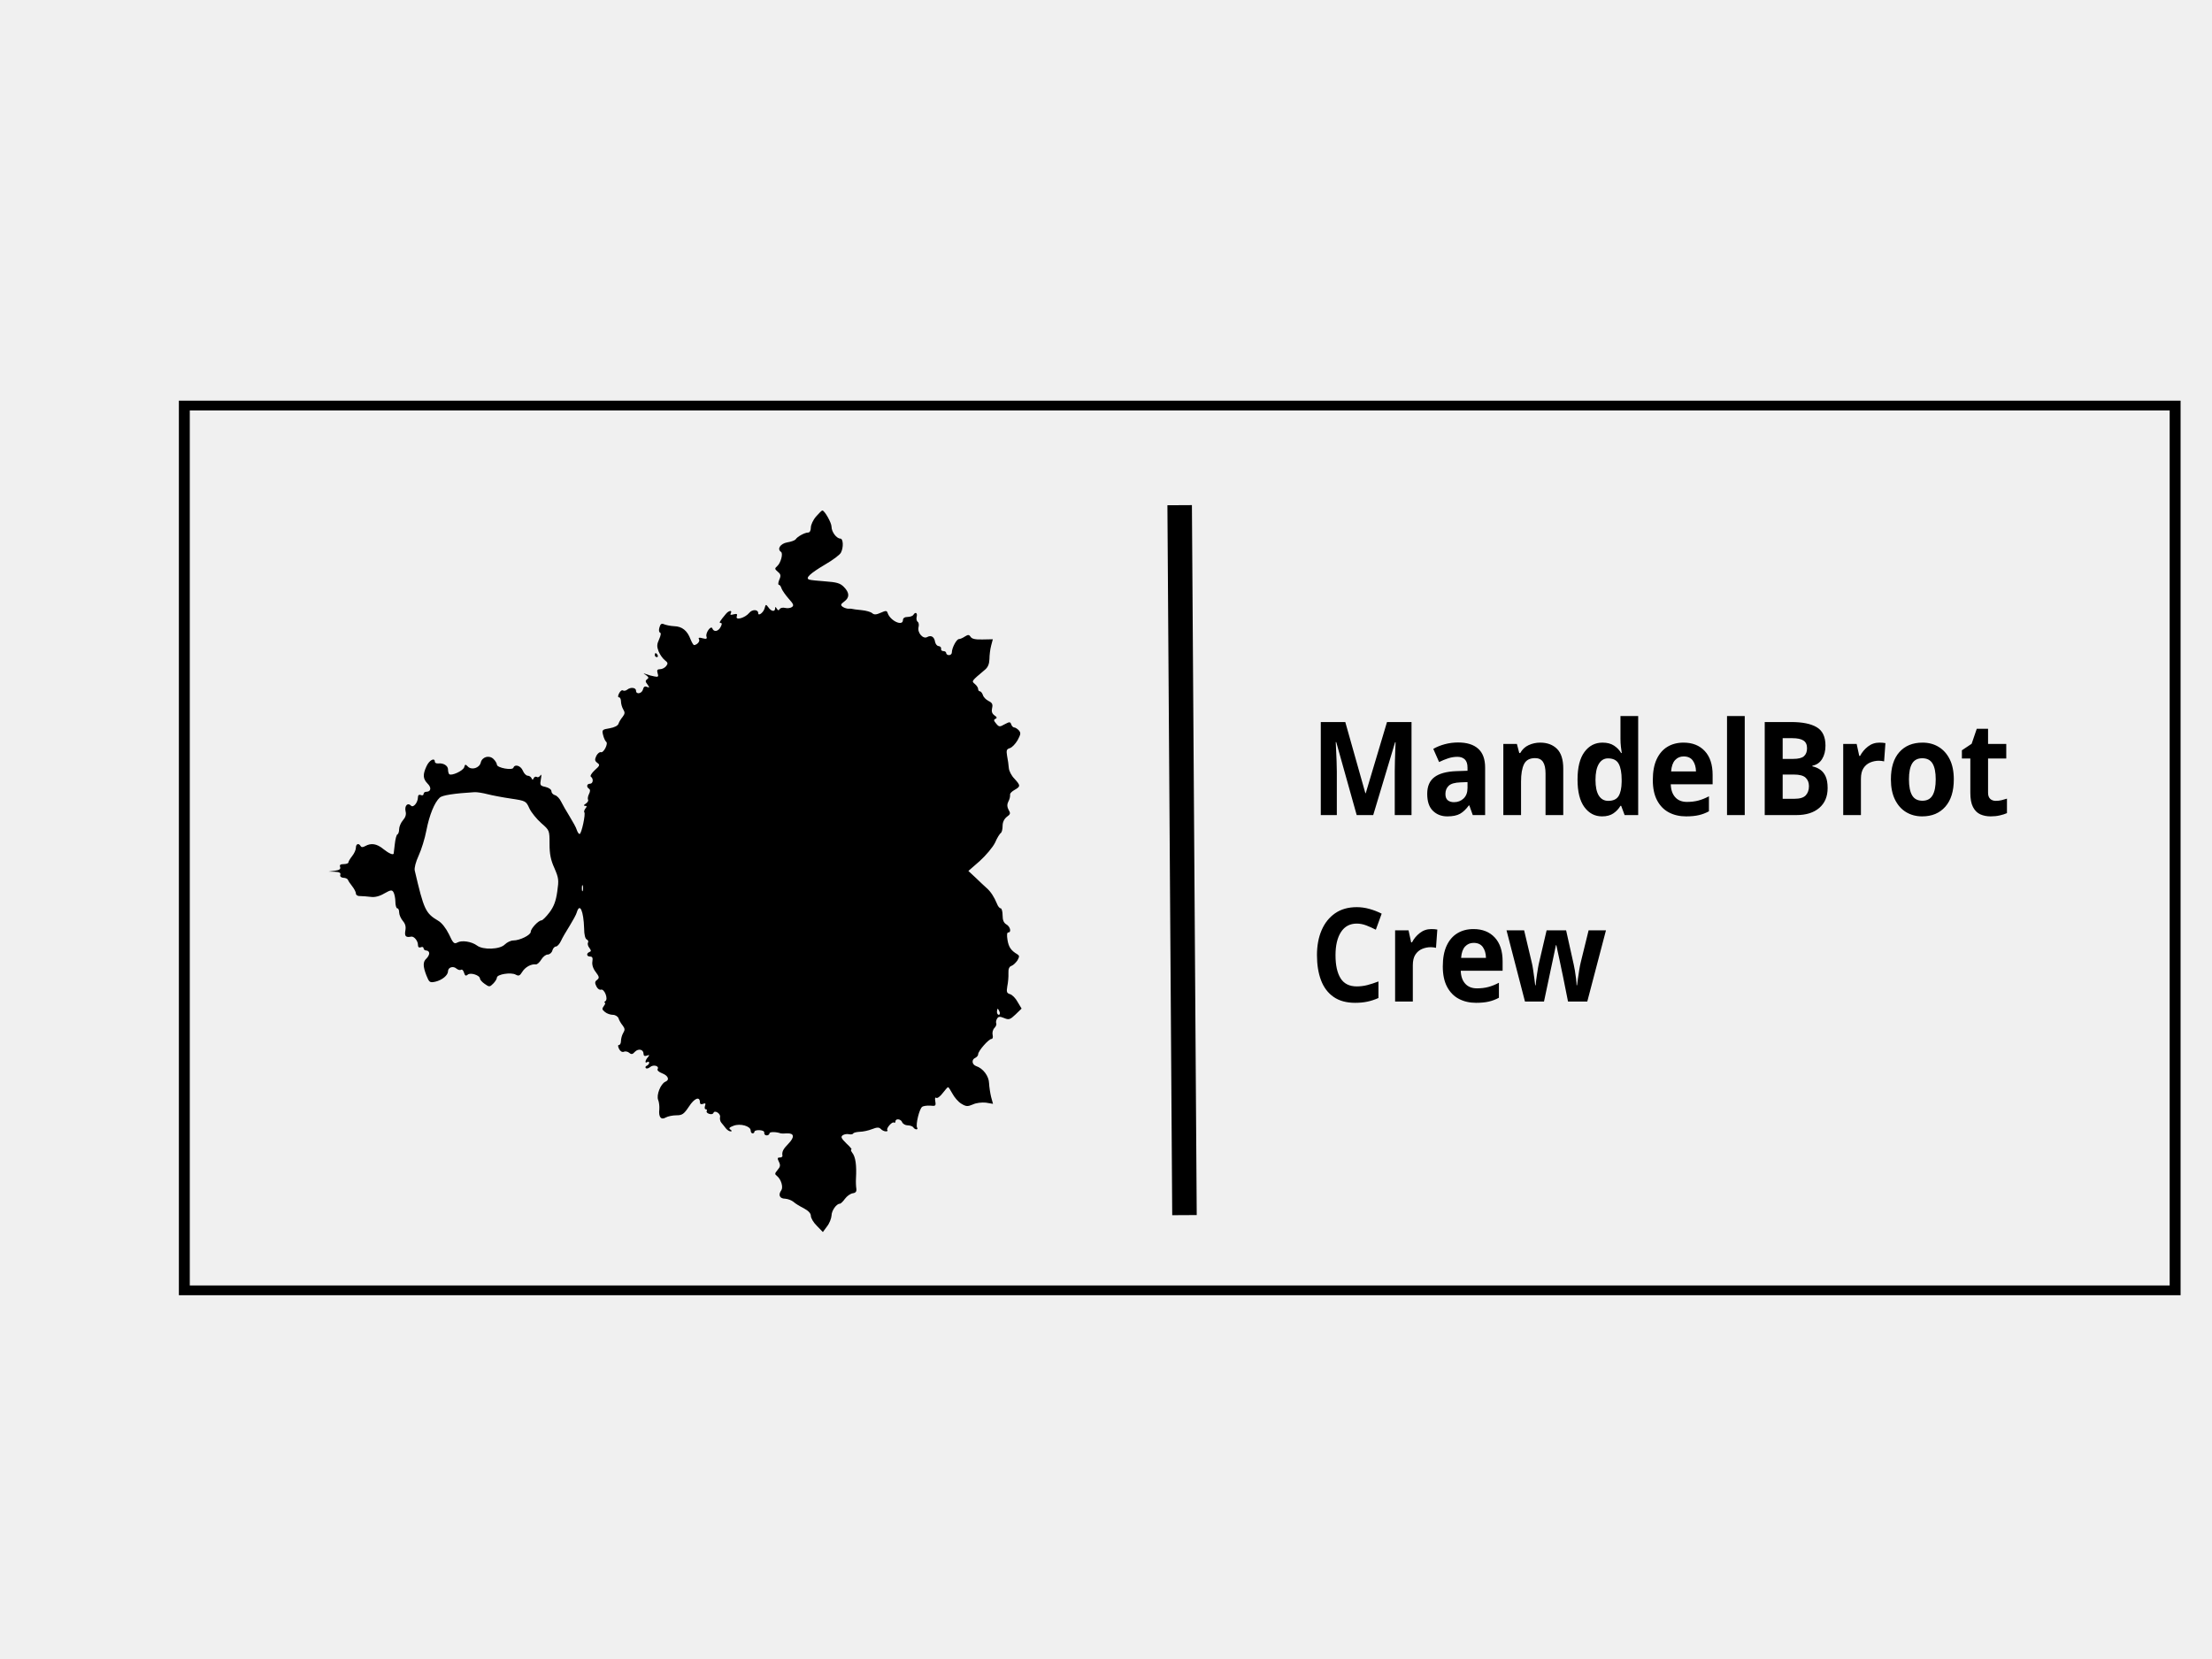
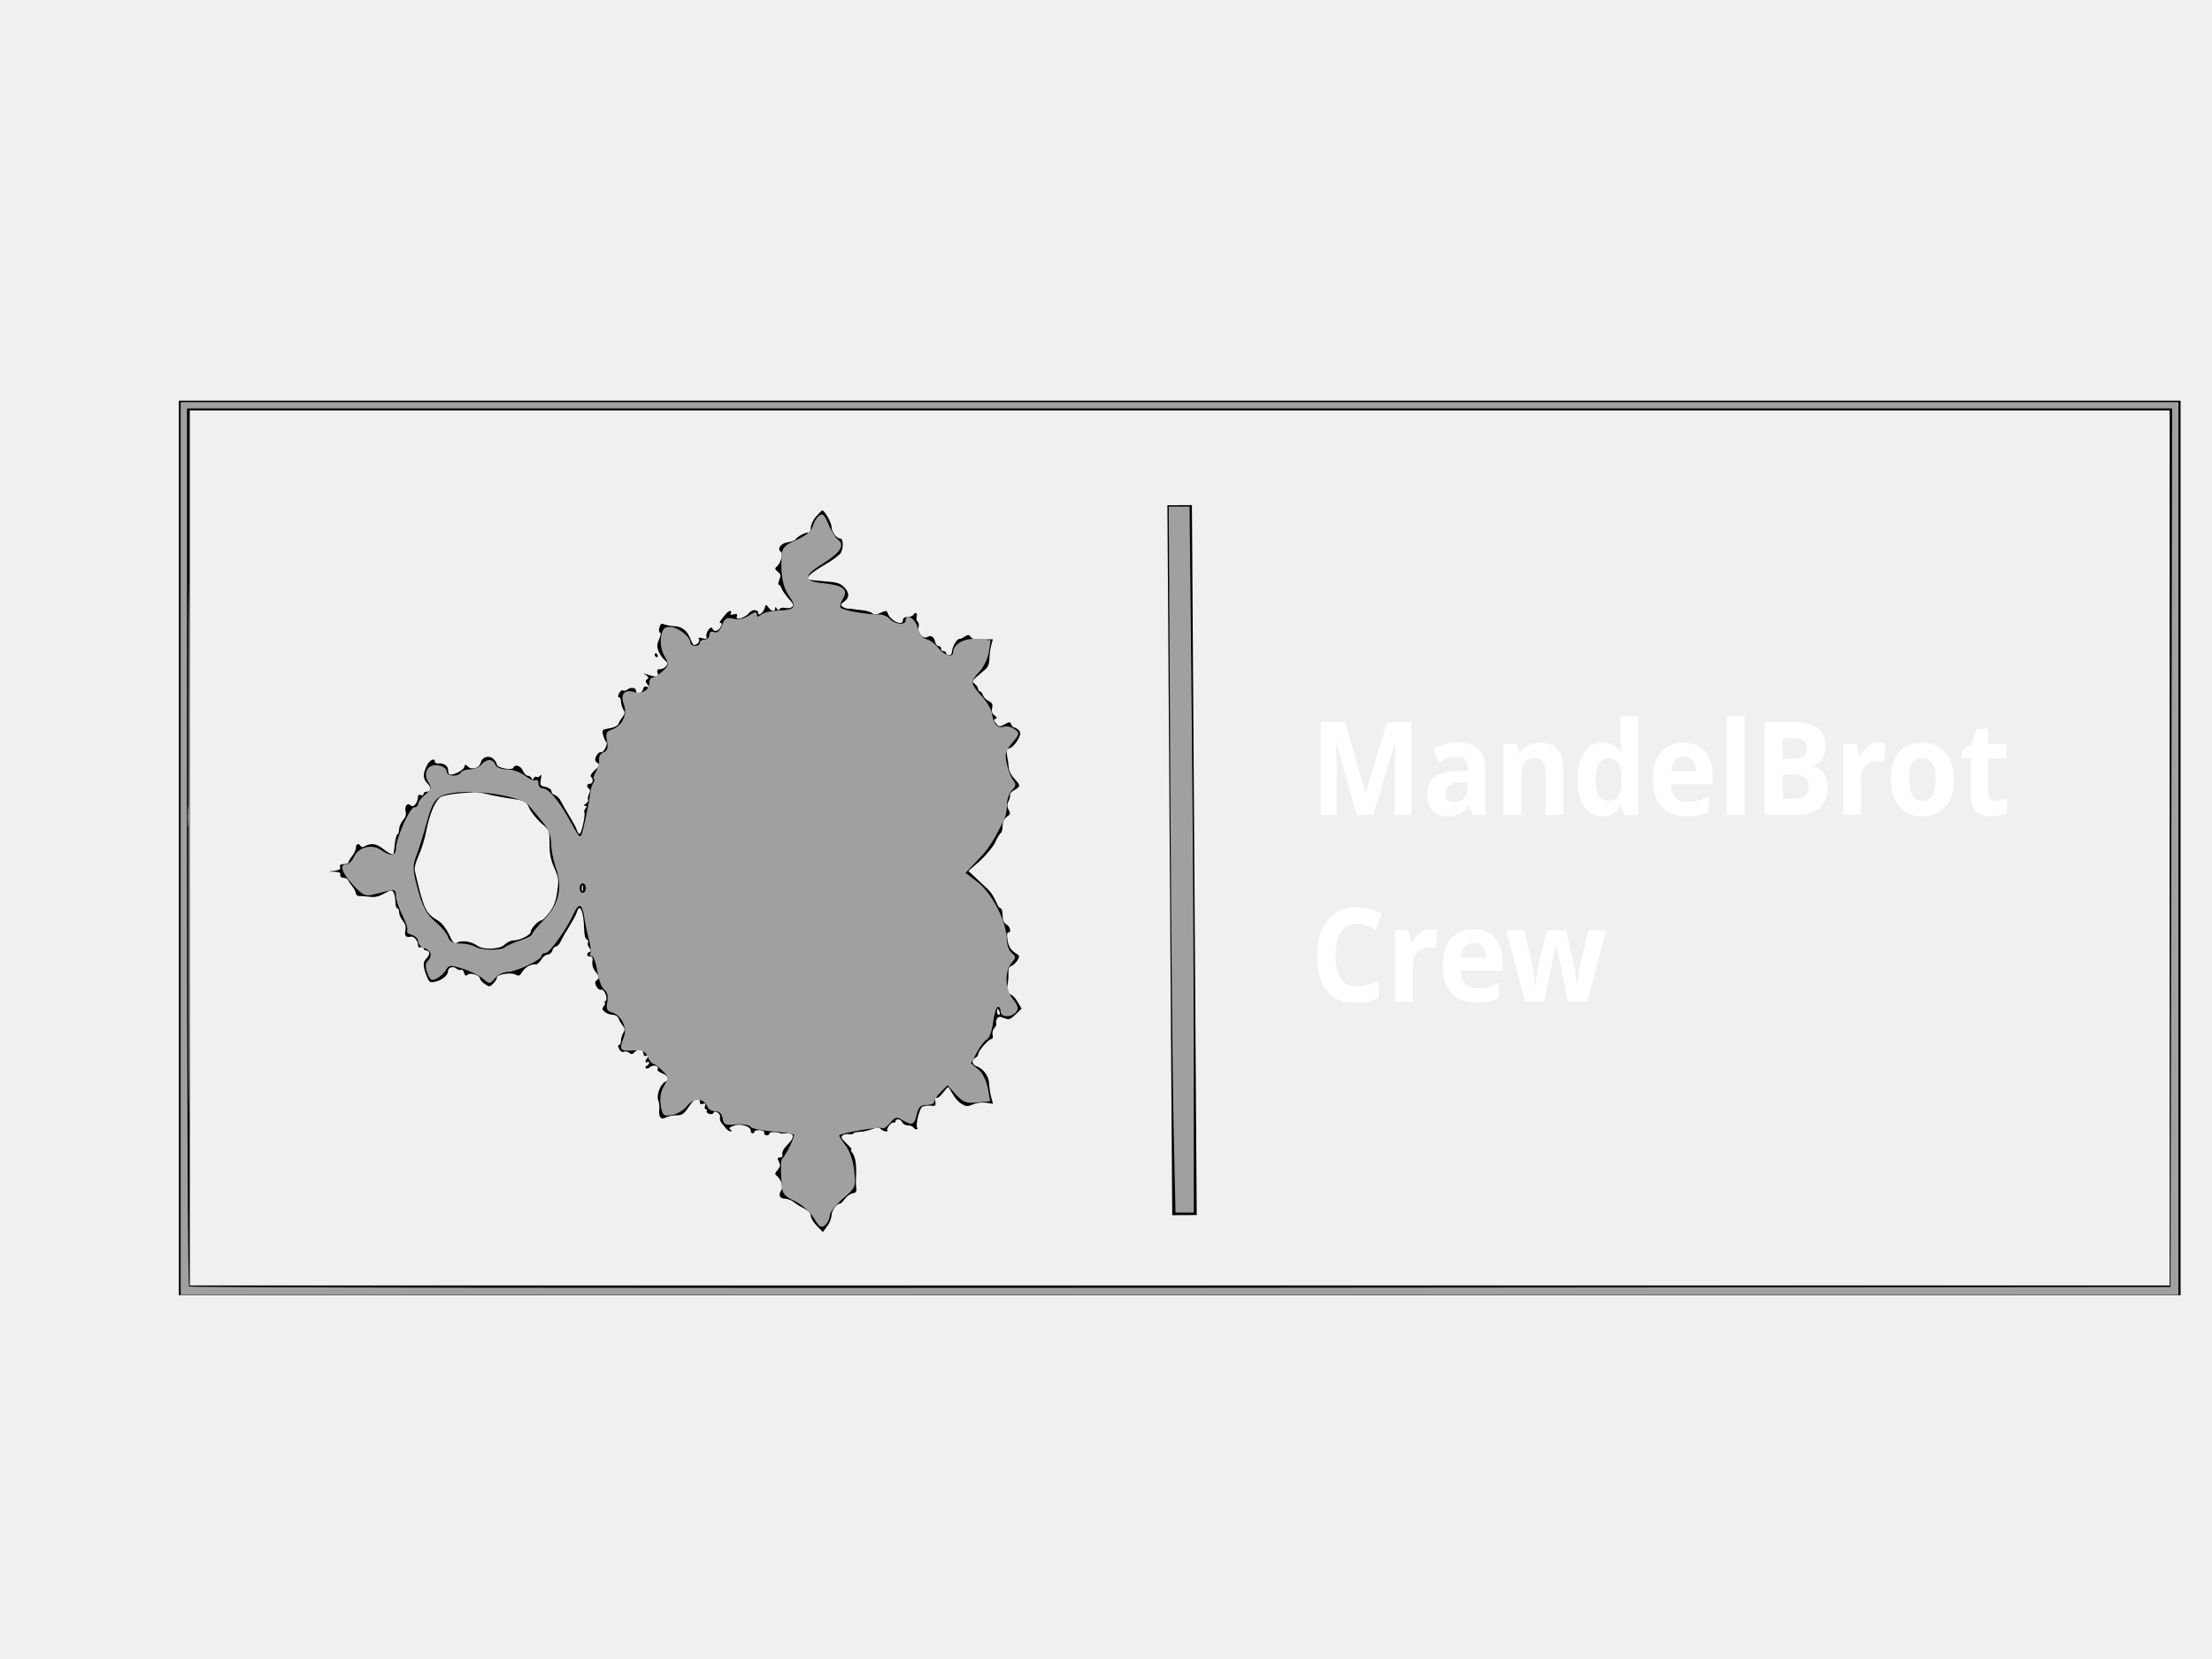
<svg xmlns="http://www.w3.org/2000/svg" xmlns:ns1="http://krita.org/namespaces/svg/krita" width="453.543" height="340.157" id="svg2" version="1.0" viewBox="0 0 453.543 340.157">
  <defs id="defs4" />
  <g id="layer1">
    <g id="g130" transform="matrix(0.3190057,0,0,0.284998,78.50348,49.28395)">
-       <text id="shape0" ns1:useRichText="true" fill="#000000" stroke="#000000" stroke-opacity="0" stroke-width="0" stroke-linecap="square" stroke-linejoin="bevel" font-family="'SF Mono'" font-size="84.657px" font-size-adjust="0.414" font-stretch="normal" font-weight="700" letter-spacing="0" word-spacing="0" x="660.04" y="373.316" transform="scale(0.9028968,1.107546)">
-         <tspan x="660.04" id="tspan114" style="stroke-width:0">MandelBrot</tspan>
-         <tspan x="660.04" dy="121.107" id="tspan116" style="stroke-width:0">Crew</tspan>
+       <text id="shape0" ns1:useRichText="true" fill="#000000" stroke="#000000" stroke-opacity="0" stroke-width="0" stroke-linecap="square" stroke-linejoin="bevel" font-family="'SF Mono'" font-size="84.657px" font-size-adjust="0.414" font-stretch="normal" font-weight="700" letter-spacing="0" word-spacing="0" x="660.04" y="373.316" transform="scale(0.9028968,1.107546)" style="fill:#ffffff;">
+         <tspan x="660.04" id="tspan114" style="stroke-width:0;fill:#ffffff;">MandelBrot</tspan>
+         <tspan x="660.04" dy="121.107" id="tspan116" style="stroke-width:0;fill:#ffffff;">Crew</tspan>
      </text>
      <path id="shape1" fill="none" stroke="#000000" stroke-width="15.75" stroke-linecap="square" stroke-linejoin="miter" stroke-miterlimit="2" d="m 512.174,198.397 3,495" />
      <g transform="matrix(0.1208301,0,0,-0.1445681,-174.4139,1031.358)" fill="#000000" stroke="none" id="g186">
        <path d="m 3748,5760 c -16,-17 -28,-42 -28,-55 0,-16 -6,-25 -15,-25 -17,0 -57,-20 -66,-34 -4,-5 -24,-12 -45,-15 -36,-6 -55,-33 -33,-47 13,-7 -1,-56 -20,-71 -14,-12 -14,-14 3,-28 16,-12 18,-19 8,-40 -6,-14 -7,-25 -2,-25 5,0 11,-8 14,-18 4,-10 21,-33 38,-51 26,-27 29,-34 17,-42 -8,-5 -24,-7 -36,-4 -12,3 -25,0 -29,-6 -4,-8 -9,-7 -15,2 -6,10 -9,11 -9,2 0,-19 -21,-16 -36,5 -13,16 -14,16 -20,-5 -6,-21 -34,-41 -34,-24 0,19 -32,20 -48,1 -22,-25 -75,-39 -66,-17 4,12 1,14 -17,10 -15,-4 -20,-3 -15,5 10,17 -10,15 -26,-3 -33,-37 -38,-45 -28,-45 8,0 8,-6 0,-20 -12,-22 -36,-27 -44,-7 -7,17 -38,-23 -31,-41 4,-11 -1,-13 -21,-8 -18,5 -24,3 -19,-5 7,-10 -10,-28 -26,-29 -4,0 -12,13 -19,29 -17,43 -45,64 -87,65 -21,1 -45,6 -55,10 -12,5 -18,1 -23,-15 -5,-14 -3,-25 3,-27 6,-2 4,-14 -5,-33 -12,-25 -13,-35 -3,-60 7,-16 22,-36 33,-44 17,-12 18,-17 7,-30 -7,-8 -21,-15 -32,-15 -15,0 -18,-5 -13,-20 6,-17 3,-20 -17,-16 -13,2 -32,7 -43,11 -19,6 -19,6 -1,-5 14,-10 15,-14 5,-20 -10,-7 -10,-12 2,-26 12,-16 12,-17 -3,-12 -11,5 -18,0 -21,-13 -6,-21 -37,-26 -37,-6 0,16 -29,19 -47,5 -7,-5 -17,-7 -22,-4 -6,4 -15,-3 -21,-14 -7,-13 -7,-20 0,-20 5,0 10,-9 10,-20 0,-11 5,-29 12,-40 10,-15 9,-22 -3,-37 -9,-10 -19,-25 -22,-34 -3,-10 -22,-19 -47,-23 -40,-6 -42,-8 -35,-34 4,-15 11,-29 16,-33 13,-8 -13,-57 -28,-52 -6,2 -17,-6 -24,-18 -9,-19 -9,-25 5,-35 15,-10 14,-14 -14,-37 -16,-14 -26,-29 -20,-32 15,-10 12,-35 -5,-35 -17,0 -20,-16 -5,-25 7,-4 7,-13 0,-26 -6,-11 -8,-24 -5,-29 3,-5 -3,-13 -12,-19 -12,-7 -13,-10 -4,-11 10,0 11,-3 2,-13 -6,-8 -9,-16 -6,-19 8,-8 -15,-108 -25,-108 -5,0 -11,9 -15,20 -3,11 -21,41 -38,67 -18,27 -38,60 -46,75 -7,14 -22,29 -32,31 -11,3 -19,12 -19,20 0,8 -13,17 -31,21 -29,6 -31,8 -25,39 4,20 3,27 -3,18 -5,-7 -13,-11 -19,-7 -6,3 -13,0 -16,-6 -5,-10 -7,-10 -12,0 -3,6 -12,12 -20,12 -8,0 -20,11 -26,25 -11,25 -43,34 -50,15 -5,-15 -88,-1 -88,15 0,6 -8,19 -18,28 -23,21 -61,11 -68,-18 -7,-27 -49,-39 -69,-19 -12,12 -15,11 -19,-4 -6,-18 -69,-45 -80,-34 -3,3 -6,13 -6,23 0,19 -25,33 -52,30 -10,-1 -18,3 -18,8 0,23 -29,9 -44,-21 -21,-42 -20,-63 5,-87 22,-20 19,-41 -7,-41 -8,0 -14,-5 -14,-11 0,-6 -7,-9 -15,-5 -10,3 -15,-1 -15,-12 -1,-27 -25,-53 -37,-41 -17,17 -35,0 -29,-27 5,-17 0,-31 -14,-46 -11,-12 -20,-32 -20,-44 0,-12 -4,-24 -9,-26 -5,-1 -11,-23 -14,-48 -3,-25 -6,-46 -6,-47 -2,-10 -27,1 -55,22 -35,27 -65,31 -96,15 -13,-7 -21,-7 -25,0 -10,16 -25,11 -25,-8 0,-11 -9,-29 -20,-42 -11,-13 -20,-27 -20,-32 0,-4 -11,-8 -25,-8 -17,0 -23,-4 -19,-14 4,-11 -4,-16 -28,-19 l -33,-4 34,-1 c 23,-1 32,-6 28,-15 -3,-8 4,-14 16,-15 12,0 23,-5 25,-11 2,-5 12,-19 23,-32 10,-12 19,-28 19,-35 0,-8 10,-14 23,-13 12,0 37,-2 56,-4 21,-3 47,3 72,17 34,18 41,19 49,6 5,-8 10,-30 10,-47 0,-18 5,-33 10,-33 6,0 10,-9 10,-20 0,-12 9,-30 19,-42 14,-15 18,-29 14,-49 -5,-28 2,-35 31,-30 15,3 36,-21 36,-40 0,-12 5,-16 15,-13 8,4 15,1 15,-5 0,-6 7,-11 15,-11 8,0 15,-6 15,-14 0,-7 -7,-19 -15,-26 -19,-16 -19,-38 0,-84 15,-35 18,-37 48,-31 36,8 67,32 67,52 0,19 27,28 45,13 8,-6 18,-9 24,-6 5,4 13,-3 16,-14 5,-16 10,-18 20,-10 14,12 65,-3 65,-20 0,-5 11,-17 25,-26 24,-16 27,-16 45,1 11,10 20,24 20,30 0,17 76,28 100,15 16,-8 22,-6 35,14 15,23 47,40 72,37 7,-1 20,10 29,24 9,14 24,25 34,25 10,0 22,9 25,20 3,11 12,20 19,20 7,0 19,12 27,28 7,15 28,48 46,75 17,26 35,56 38,67 16,50 36,7 39,-80 0,-31 6,-52 14,-55 7,-3 10,-10 7,-15 -4,-6 -1,-18 7,-27 10,-13 10,-17 1,-20 -19,-7 -16,-23 3,-23 12,0 15,-7 12,-24 -3,-16 3,-35 17,-52 20,-25 21,-30 8,-40 -12,-8 -13,-15 -4,-32 6,-12 17,-19 24,-17 18,7 41,-46 24,-57 -6,-4 -8,-8 -3,-8 5,0 2,-7 -5,-16 -11,-14 -10,-18 6,-30 10,-8 29,-14 42,-14 13,0 26,-8 30,-17 3,-10 13,-26 22,-36 12,-15 13,-22 3,-37 -7,-11 -12,-29 -12,-40 0,-11 -5,-20 -10,-20 -7,0 -7,-6 0,-20 6,-11 16,-17 25,-14 9,4 21,1 29,-5 11,-9 18,-8 30,5 19,18 46,12 46,-10 0,-10 6,-13 18,-9 14,5 15,3 5,-8 -15,-16 -17,-33 -3,-24 6,3 10,2 10,-4 0,-5 -6,-11 -12,-14 -7,-2 -10,-8 -6,-12 4,-4 14,-2 23,5 17,14 50,6 40,-10 -4,-6 7,-15 24,-21 33,-12 41,-33 17,-42 -25,-10 -49,-67 -38,-91 5,-11 7,-32 6,-46 -5,-38 9,-55 34,-41 11,6 37,11 57,11 31,0 40,6 67,44 29,42 58,52 58,20 0,-8 6,-11 17,-7 12,5 15,2 10,-10 -3,-9 -2,-17 4,-17 6,0 8,-4 5,-9 -3,-5 3,-11 14,-14 10,-3 20,-1 22,5 6,16 40,-4 35,-21 -2,-9 1,-22 7,-28 6,-7 17,-19 24,-28 7,-8 18,-15 25,-15 8,0 8,3 -1,9 -10,6 -6,11 17,19 36,13 91,-2 91,-24 0,-8 5,-14 10,-14 6,0 10,4 10,9 0,4 12,8 28,7 16,-1 26,-6 24,-13 -1,-7 5,-13 13,-13 8,0 15,5 15,10 0,9 37,8 60,0 3,-1 17,-1 32,0 40,2 43,-18 9,-51 -28,-27 -36,-40 -32,-61 0,-5 -6,-8 -14,-8 -13,0 -14,-4 -5,-21 9,-17 8,-25 -7,-41 -16,-18 -16,-21 -2,-31 21,-16 33,-55 22,-70 -18,-23 -9,-42 20,-42 15,-1 35,-8 45,-16 9,-8 34,-22 55,-32 24,-12 37,-25 37,-37 0,-11 14,-34 32,-50 l 32,-31 22,28 c 13,15 23,40 24,54 0,24 26,59 44,59 5,0 17,11 27,24 11,14 29,26 42,28 16,2 21,9 19,23 -2,11 -3,34 -2,50 4,67 -2,108 -20,129 -7,9 -9,16 -4,16 4,0 -8,14 -27,30 -28,26 -31,33 -19,41 8,5 23,7 32,5 10,-2 20,-1 23,3 2,5 18,8 35,9 16,0 46,6 65,13 27,10 38,10 47,1 7,-7 19,-12 27,-12 8,0 12,3 8,6 -8,8 25,44 35,38 4,-3 8,0 8,5 0,17 30,13 36,-4 4,-8 17,-15 29,-15 13,0 27,-5 30,-10 3,-5 11,-10 16,-10 6,0 8,4 4,9 -8,15 12,93 27,103 7,5 27,7 44,6 27,-3 30,-1 26,21 -3,15 -1,22 5,18 6,-4 21,7 34,23 13,16 26,30 29,30 3,0 13,-15 23,-32 10,-18 31,-41 47,-50 26,-15 34,-15 62,-4 17,8 48,11 69,9 l 38,-6 -10,34 c -5,19 -10,50 -11,69 -1,35 -32,74 -69,85 -23,8 -25,33 -4,41 8,4 15,11 15,18 0,16 56,76 71,76 6,0 9,8 6,20 -3,11 1,27 10,35 8,8 12,18 9,23 -2,4 -1,14 4,22 7,12 15,13 38,4 25,-10 32,-8 61,18 l 32,29 -21,33 c -11,19 -29,36 -41,39 -17,5 -19,11 -14,39 4,18 7,47 6,65 -1,22 4,33 17,37 9,3 23,16 31,27 11,19 11,23 0,30 -35,19 -47,37 -53,72 -4,23 -3,37 4,37 18,0 11,29 -10,40 -14,8 -20,21 -20,45 0,19 -5,35 -10,35 -6,0 -15,10 -20,23 -15,34 -33,60 -55,78 -11,9 -37,32 -58,51 l -39,34 60,49 c 33,28 70,69 82,92 11,24 25,45 31,48 5,4 9,19 9,35 0,19 8,34 22,45 20,13 21,18 10,35 -8,14 -9,26 -3,38 9,17 11,24 11,40 0,5 11,15 25,22 31,17 31,21 -2,55 -16,15 -29,39 -30,54 -1,14 -5,41 -9,59 -5,28 -3,34 14,39 12,3 30,21 42,40 17,30 18,36 6,49 -8,8 -19,14 -24,14 -6,0 -13,7 -16,15 -5,14 -9,14 -35,1 -26,-14 -30,-14 -45,3 -14,15 -14,20 -4,24 10,4 8,9 -5,17 -13,9 -17,19 -13,36 5,19 1,27 -19,36 -13,6 -27,19 -30,30 -4,10 -11,18 -16,18 -5,0 -9,5 -9,11 0,7 -8,18 -17,25 -19,15 -21,13 54,72 15,12 22,28 23,52 0,19 4,50 9,67 l 9,32 -55,-1 c -38,-1 -57,3 -63,13 -8,11 -13,12 -30,2 -11,-7 -25,-13 -32,-13 -13,0 -38,-44 -38,-67 0,-7 -7,-13 -15,-13 -8,0 -15,5 -15,10 0,6 -7,10 -15,10 -8,0 -14,5 -12,12 1,7 -5,12 -13,13 -8,0 -16,9 -19,20 -4,26 -21,36 -42,25 -22,-12 -54,22 -46,50 3,11 1,23 -5,26 -5,3 -8,15 -5,25 5,20 -7,26 -18,9 -3,-5 -17,-10 -31,-10 -15,0 -24,-6 -24,-15 0,-34 -69,-4 -82,36 -4,11 -10,11 -36,0 -24,-10 -35,-11 -46,-2 -7,6 -33,13 -57,15 -24,2 -46,5 -49,6 -3,1 -12,2 -20,1 -8,0 -22,4 -30,9 -13,9 -12,13 8,27 29,20 28,44 -3,73 -19,18 -38,23 -97,27 -40,3 -79,6 -87,9 -22,7 4,30 85,75 41,22 79,49 84,59 15,27 12,70 -3,70 -20,0 -47,33 -47,59 0,20 -37,81 -49,81 -3,0 -18,-14 -33,-30 z M 2000,4378 c 25,-6 81,-16 125,-22 79,-11 80,-12 98,-49 10,-20 39,-53 63,-73 44,-36 44,-36 44,-103 0,-50 6,-80 26,-121 23,-50 24,-59 15,-117 -7,-47 -18,-74 -41,-103 -18,-22 -37,-40 -43,-40 -16,0 -57,-41 -57,-57 0,-16 -58,-43 -93,-43 -13,0 -33,-9 -45,-20 -26,-25 -116,-28 -148,-5 -29,20 -81,27 -104,15 -17,-9 -23,-4 -45,41 -16,30 -38,57 -57,67 -68,38 -76,54 -125,250 -3,13 5,42 21,75 14,28 33,85 41,125 16,77 43,139 71,163 14,12 78,21 184,27 14,1 45,-4 70,-10 z m 507,-480 c -3,-7 -5,-2 -5,12 0,14 2,19 5,13 2,-7 2,-19 0,-25 z m 2217,-603 c 3,-8 1,-15 -4,-15 -6,0 -10,7 -10,15 0,8 2,15 4,15 2,0 6,-7 10,-15 z" id="path182" />
        <path d="m 2890,5070 c 0,-5 5,-10 11,-10 5,0 7,5 4,10 -3,6 -8,10 -11,10 -2,0 -4,-4 -4,-10 z" id="path184" />
      </g>
      <rect style="fill:#ffffff;fill-opacity:0;stroke:#000000;stroke-width:7.017;stroke-miterlimit:4;stroke-dasharray:none;stroke-dashoffset:0;stroke-opacity:1" id="rect201" width="1279.566" height="636.556" x="-127.61" y="118.828" />
+       <path style="fill:#a0a0a0;stroke:none;stroke-width:0.649" d="m 166.885,249.769 c -0.742,-1.258 -2.448,-2.776 -3.904,-3.474 -2.099,-1.006 -2.608,-1.605 -2.704,-3.186 -0.238,-3.916 -0.214,-5.2 0.104,-5.518 0.833,-0.833 2.687,-4.67 2.396,-4.961 -0.18,-0.18 -2.174,-0.47 -4.432,-0.645 -2.258,-0.175 -4.29,-0.618 -4.517,-0.984 -0.226,-0.366 -1.547,-0.567 -2.934,-0.446 -2.201,0.191 -2.549,0.033 -2.73,-1.241 -0.135,-0.948 -0.655,-1.46 -1.481,-1.46 -0.7,0 -1.437,-0.427 -1.638,-0.949 -0.686,-1.788 -2.807,-1.866 -4.154,-0.153 -0.692,0.88 -2.111,1.725 -3.153,1.878 -1.732,0.254 -1.926,0.084 -2.26,-1.975 -0.239,-1.472 -0.006,-2.862 0.672,-4.01 0.979,-1.657 0.959,-1.835 -0.349,-3.143 -0.762,-0.762 -1.609,-1.386 -1.882,-1.386 -0.272,0 -0.786,-0.657 -1.141,-1.461 -0.53,-1.199 -1.08,-1.427 -3.075,-1.27 -2.592,0.203 -2.797,-0.115 -1.785,-2.775 0.746,-1.963 -0.549,-4.535 -2.548,-5.057 -0.914,-0.239 -1.113,-0.735 -0.848,-2.117 0.225,-1.178 0.008,-2.051 -0.626,-2.515 -0.534,-0.39 -1.179,-2.098 -1.433,-3.793 -0.254,-1.696 -0.754,-3.083 -1.11,-3.083 -0.356,0 -0.497,-0.244 -0.313,-0.542 0.184,-0.298 0.066,-1.54 -0.262,-2.759 -0.328,-1.219 -0.767,-3.312 -0.975,-4.651 -0.443,-2.855 -1.112,-3.086 -2.175,-0.753 -1.443,3.168 -4.939,8.056 -5.761,8.056 -0.452,0 -0.822,0.266 -0.822,0.591 0,0.818 -5.287,3.304 -7.027,3.304 -0.783,0 -1.92,0.579 -2.525,1.286 -1.064,1.243 -1.146,1.246 -2.428,0.114 -0.73,-0.645 -2.598,-1.572 -4.152,-2.061 -2.54,-0.799 -2.887,-0.778 -3.436,0.203 -0.336,0.6 -1.185,1.399 -1.887,1.775 -1.084,0.58 -1.377,0.419 -1.944,-1.071 -0.459,-1.206 -0.457,-1.965 0.006,-2.428 1.062,-1.062 0.789,-2.237 -0.625,-2.686 -0.714,-0.227 -1.298,-0.858 -1.298,-1.403 0,-0.545 -0.581,-1.143 -1.291,-1.328 -0.71,-0.186 -1.137,-0.587 -0.949,-0.891 0.188,-0.304 -0.253,-1.72 -0.981,-3.146 -0.728,-1.426 -1.323,-3.223 -1.323,-3.993 0,-1.167 -0.27,-1.333 -1.623,-1 -0.893,0.22 -2.371,0.584 -3.286,0.808 -1.358,0.333 -2.072,-0.039 -3.895,-2.029 -2.317,-2.529 -2.863,-4.221 -1.363,-4.221 0.478,0 1.185,-0.693 1.571,-1.539 0.915,-2.008 3.658,-2.704 5.519,-1.401 1.933,1.354 3.076,1.246 3.076,-0.291 0,-2.03 2.836,-8.452 3.733,-8.453 0.446,-5e-4 0.811,-0.319 0.811,-0.708 0,-0.389 0.657,-1.246 1.461,-1.905 1.269,-1.041 1.352,-1.376 0.634,-2.553 -1.201,-1.97 -0.052,-3.848 2.102,-3.436 0.905,0.173 1.646,0.719 1.646,1.213 0,1.029 2.317,1.226 2.921,0.249 0.221,-0.357 1.078,-0.649 1.906,-0.649 0.828,0 1.869,-0.438 2.313,-0.974 1.035,-1.247 2.353,-1.247 2.831,0 0.222,0.578 1.198,0.974 2.401,0.974 1.115,0 2.765,0.58 3.667,1.289 0.902,0.709 1.897,1.13 2.212,0.935 0.315,-0.195 0.573,0.101 0.573,0.658 0,0.557 0.387,1.012 0.861,1.012 1.174,0 3.148,2.282 5.334,6.167 2.208,3.925 2.165,3.866 2.571,3.46 0.305,-0.305 1.68,-6.792 1.905,-8.989 0.056,-0.542 0.323,-1.345 0.595,-1.785 0.272,-0.44 0.321,-0.8 0.109,-0.8 -0.212,0 -0.024,-0.657 0.419,-1.461 0.443,-0.803 0.733,-1.936 0.645,-2.517 -0.088,-0.581 0.326,-1.243 0.92,-1.471 0.803,-0.308 0.982,-0.903 0.7,-2.316 -0.304,-1.52 -0.121,-1.983 0.912,-2.311 2.176,-0.691 3.351,-3.089 2.548,-5.201 -0.769,-2.022 0.12,-3.138 2.026,-2.546 1.602,0.498 3.175,-0.355 3.175,-1.722 0,-0.676 0.304,-1.229 0.676,-1.229 0.372,0 1.308,-0.589 2.081,-1.309 1.326,-1.236 1.347,-1.408 0.373,-3.083 -0.629,-1.083 -0.906,-2.597 -0.709,-3.884 0.26,-1.701 0.623,-2.11 1.872,-2.11 1.554,0 4.146,2.029 4.146,3.246 0,0.357 0.438,0.649 0.974,0.649 0.536,0 0.974,-0.292 0.974,-0.649 0,-0.357 0.438,-0.649 0.974,-0.649 0.536,0 0.974,-0.429 0.974,-0.953 0,-0.577 0.381,-0.807 0.965,-0.583 0.637,0.245 1.191,-0.226 1.633,-1.387 0.553,-1.454 0.947,-1.687 2.284,-1.351 1.007,0.253 2.226,0.006 3.236,-0.656 1.148,-0.752 1.62,-0.828 1.62,-0.258 0,0.602 0.22,0.62 0.879,0.074 0.484,-0.401 2.103,-0.778 3.599,-0.836 3.361,-0.132 3.753,-0.695 2.098,-3.019 -1.271,-1.785 -1.738,-4.358 -1.493,-8.233 0.104,-1.643 0.583,-2.15 3.065,-3.241 1.882,-0.828 3.072,-1.812 3.303,-2.732 0.199,-0.791 0.771,-1.779 1.271,-2.194 0.738,-0.612 1.107,-0.284 1.951,1.736 0.573,1.37 1.465,2.801 1.983,3.18 1.457,1.065 0.422,2.692 -3.087,4.851 -4.154,2.556 -4.126,3.662 0.101,4.068 4.007,0.385 5.141,1.279 3.981,3.138 -0.449,0.72 -0.668,1.55 -0.486,1.845 0.337,0.546 5.391,1.442 7.92,1.405 0.766,-0.011 1.751,0.412 2.189,0.94 0.898,1.082 3.235,1.307 3.235,0.312 0,-1.608 1.964,-0.44 2.457,1.46 0.331,1.277 1.028,2.201 1.767,2.344 0.671,0.129 1.769,0.933 2.44,1.786 1.23,1.564 3.073,2.105 3.073,0.902 0,-1.685 2.374,-2.977 5.01,-2.725 l 2.678,0.255 -0.358,2.371 c -0.197,1.304 -1.05,3.117 -1.896,4.029 -1.966,2.119 -1.938,2.484 0.389,5.032 1.06,1.161 2.017,2.76 2.126,3.553 0.301,2.189 1.128,3.156 2.364,2.764 0.613,-0.195 1.64,0.029 2.281,0.498 1.103,0.807 1.078,0.956 -0.479,2.806 -1.418,1.685 -1.57,2.285 -1.101,4.363 0.299,1.325 0.893,2.83 1.321,3.346 0.614,0.74 0.56,1.155 -0.26,1.975 -0.571,0.571 -1.038,1.898 -1.038,2.948 0,1.05 -0.25,2.417 -0.556,3.037 -2.285,4.628 -3.165,5.984 -5.408,8.327 l -2.542,2.656 2.307,1.759 c 3.187,2.431 6.168,8.288 6.191,12.162 0.005,0.938 0.455,2.075 1,2.527 0.862,0.716 0.87,0.956 0.058,1.865 -1.565,1.751 -1.508,5.447 0.118,7.513 1.102,1.4 1.267,2.034 0.706,2.71 -0.985,1.186 -3.17,1.123 -3.17,-0.092 0,-0.536 -0.254,-0.974 -0.566,-0.974 -0.311,0 -0.755,1.432 -0.988,3.182 -0.232,1.75 -0.79,3.323 -1.239,3.495 -0.449,0.172 -1.376,1.351 -2.058,2.618 l -1.241,2.304 1.485,1.202 c 0.869,0.704 1.688,2.313 1.974,3.879 l 0.489,2.677 -2.654,0.253 c -2.271,0.217 -2.903,-0.019 -4.377,-1.633 l -1.723,-1.886 -1.367,1.367 c -0.752,0.752 -1.367,1.659 -1.367,2.017 0,0.357 -0.707,0.649 -1.571,0.649 -1.218,0 -1.667,0.438 -1.999,1.947 -0.472,2.147 -0.989,2.345 -2.972,1.136 -1.146,-0.698 -1.496,-0.611 -2.507,0.622 -0.646,0.788 -1.345,1.264 -1.551,1.057 -0.401,-0.401 -8.873,1.036 -8.873,1.505 0,0.153 0.625,1.123 1.39,2.157 0.817,1.105 1.521,3.245 1.708,5.194 0.31,3.23 0.25,3.373 -2.363,5.61 -1.475,1.263 -2.682,2.821 -2.682,3.464 0,0.643 -0.431,1.526 -0.957,1.962 -0.793,0.658 -1.183,0.411 -2.276,-1.441 z m -63.273,-55.593 c 0.339,-0.314 1.712,-0.921 3.051,-1.349 1.339,-0.428 2.434,-1.001 2.434,-1.273 0,-0.273 1.119,-1.638 2.488,-3.033 3.05,-3.111 3.821,-6.57 2.377,-10.662 -0.534,-1.512 -0.97,-3.77 -0.97,-5.016 0,-1.531 -0.58,-2.95 -1.785,-4.37 -0.982,-1.157 -2.252,-2.68 -2.822,-3.385 -1.335,-1.651 -9.583,-3.123 -14.601,-2.605 -4.274,0.441 -4.934,1.121 -6.427,6.623 -0.581,2.142 -1.467,4.97 -1.969,6.283 -0.788,2.064 -0.782,2.887 0.044,6.058 1.199,4.602 1.941,5.99 4.238,7.922 1.007,0.847 2.012,2.112 2.233,2.81 0.288,0.907 0.994,1.273 2.469,1.28 1.136,0.005 2.504,0.293 3.04,0.639 1.22,0.789 5.375,0.841 6.199,0.078 z m 16.521,-12.088 c 0,-0.536 -0.292,-0.974 -0.649,-0.974 -0.357,0 -0.649,0.438 -0.649,0.974 0,0.536 0.292,0.974 0.649,0.974 0.357,0 0.649,-0.438 0.649,-0.974 z" id="path2185" transform="matrix(3.13474,0,0,3.508796,-246.088,-172.9273)" />
+       <path style="fill:#a0a0a0;stroke:none;stroke-width:0.649" d="m 240.64,231.586 c -0.21,-9.372 -0.523,-41.944 -0.695,-72.381 l -0.313,-55.341 h 2.138 2.138 l 0.431,41.978 c 0.237,23.088 0.431,55.659 0.431,72.381 v 30.403 h -1.874 -1.874 z" id="path2187" transform="matrix(3.13474,0,0,3.508796,-246.088,-172.9273)" />
+       <path style="fill:#a0a0a0;stroke:none;stroke-width:0.649" d="m 38.655,173.974 c 0,-49.449 0.077,-69.679 0.171,-44.954 0.094,24.725 0.094,65.183 0,89.908 -0.094,24.725 -0.171,4.495 -0.171,-44.954 z" id="path2189" transform="matrix(3.13474,0,0,3.508796,-246.088,-172.9273)" />
+       <path style="fill:#a0a0a0;stroke:none;stroke-width:0.649" d="m 38.534,167.482 c 0,-1.964 0.122,-2.767 0.27,-1.785 0.149,0.982 0.149,2.589 0,3.57 -0.149,0.982 -0.27,0.179 -0.27,-1.785 z" id="path2191" transform="matrix(3.13474,0,0,3.508796,-246.088,-172.9273)" />
+       <path style="fill:#a0a0a0;stroke:none;stroke-width:0.649" d="" id="path2193" transform="matrix(3.13474,0,0,3.508796,-246.088,-172.9273)" />
+       <path style="fill:#a0a0a0;stroke:none;stroke-width:0.649" d="M 37.041,173.974 V 82.443 H 241.849 446.658 v 91.531 91.531 H 241.849 37.041 Z m 408.159,-0.162 0.165,-90.07 H 241.852 38.339 V 173.541 c 0,49.39 0.195,89.995 0.434,90.234 0.239,0.239 91.745,0.36 203.348,0.27 l 202.914,-0.163 z" id="path2195" transform="matrix(3.13474,0,0,3.508796,-246.088,-172.9273)" />
    </g>
  </g>
</svg>
